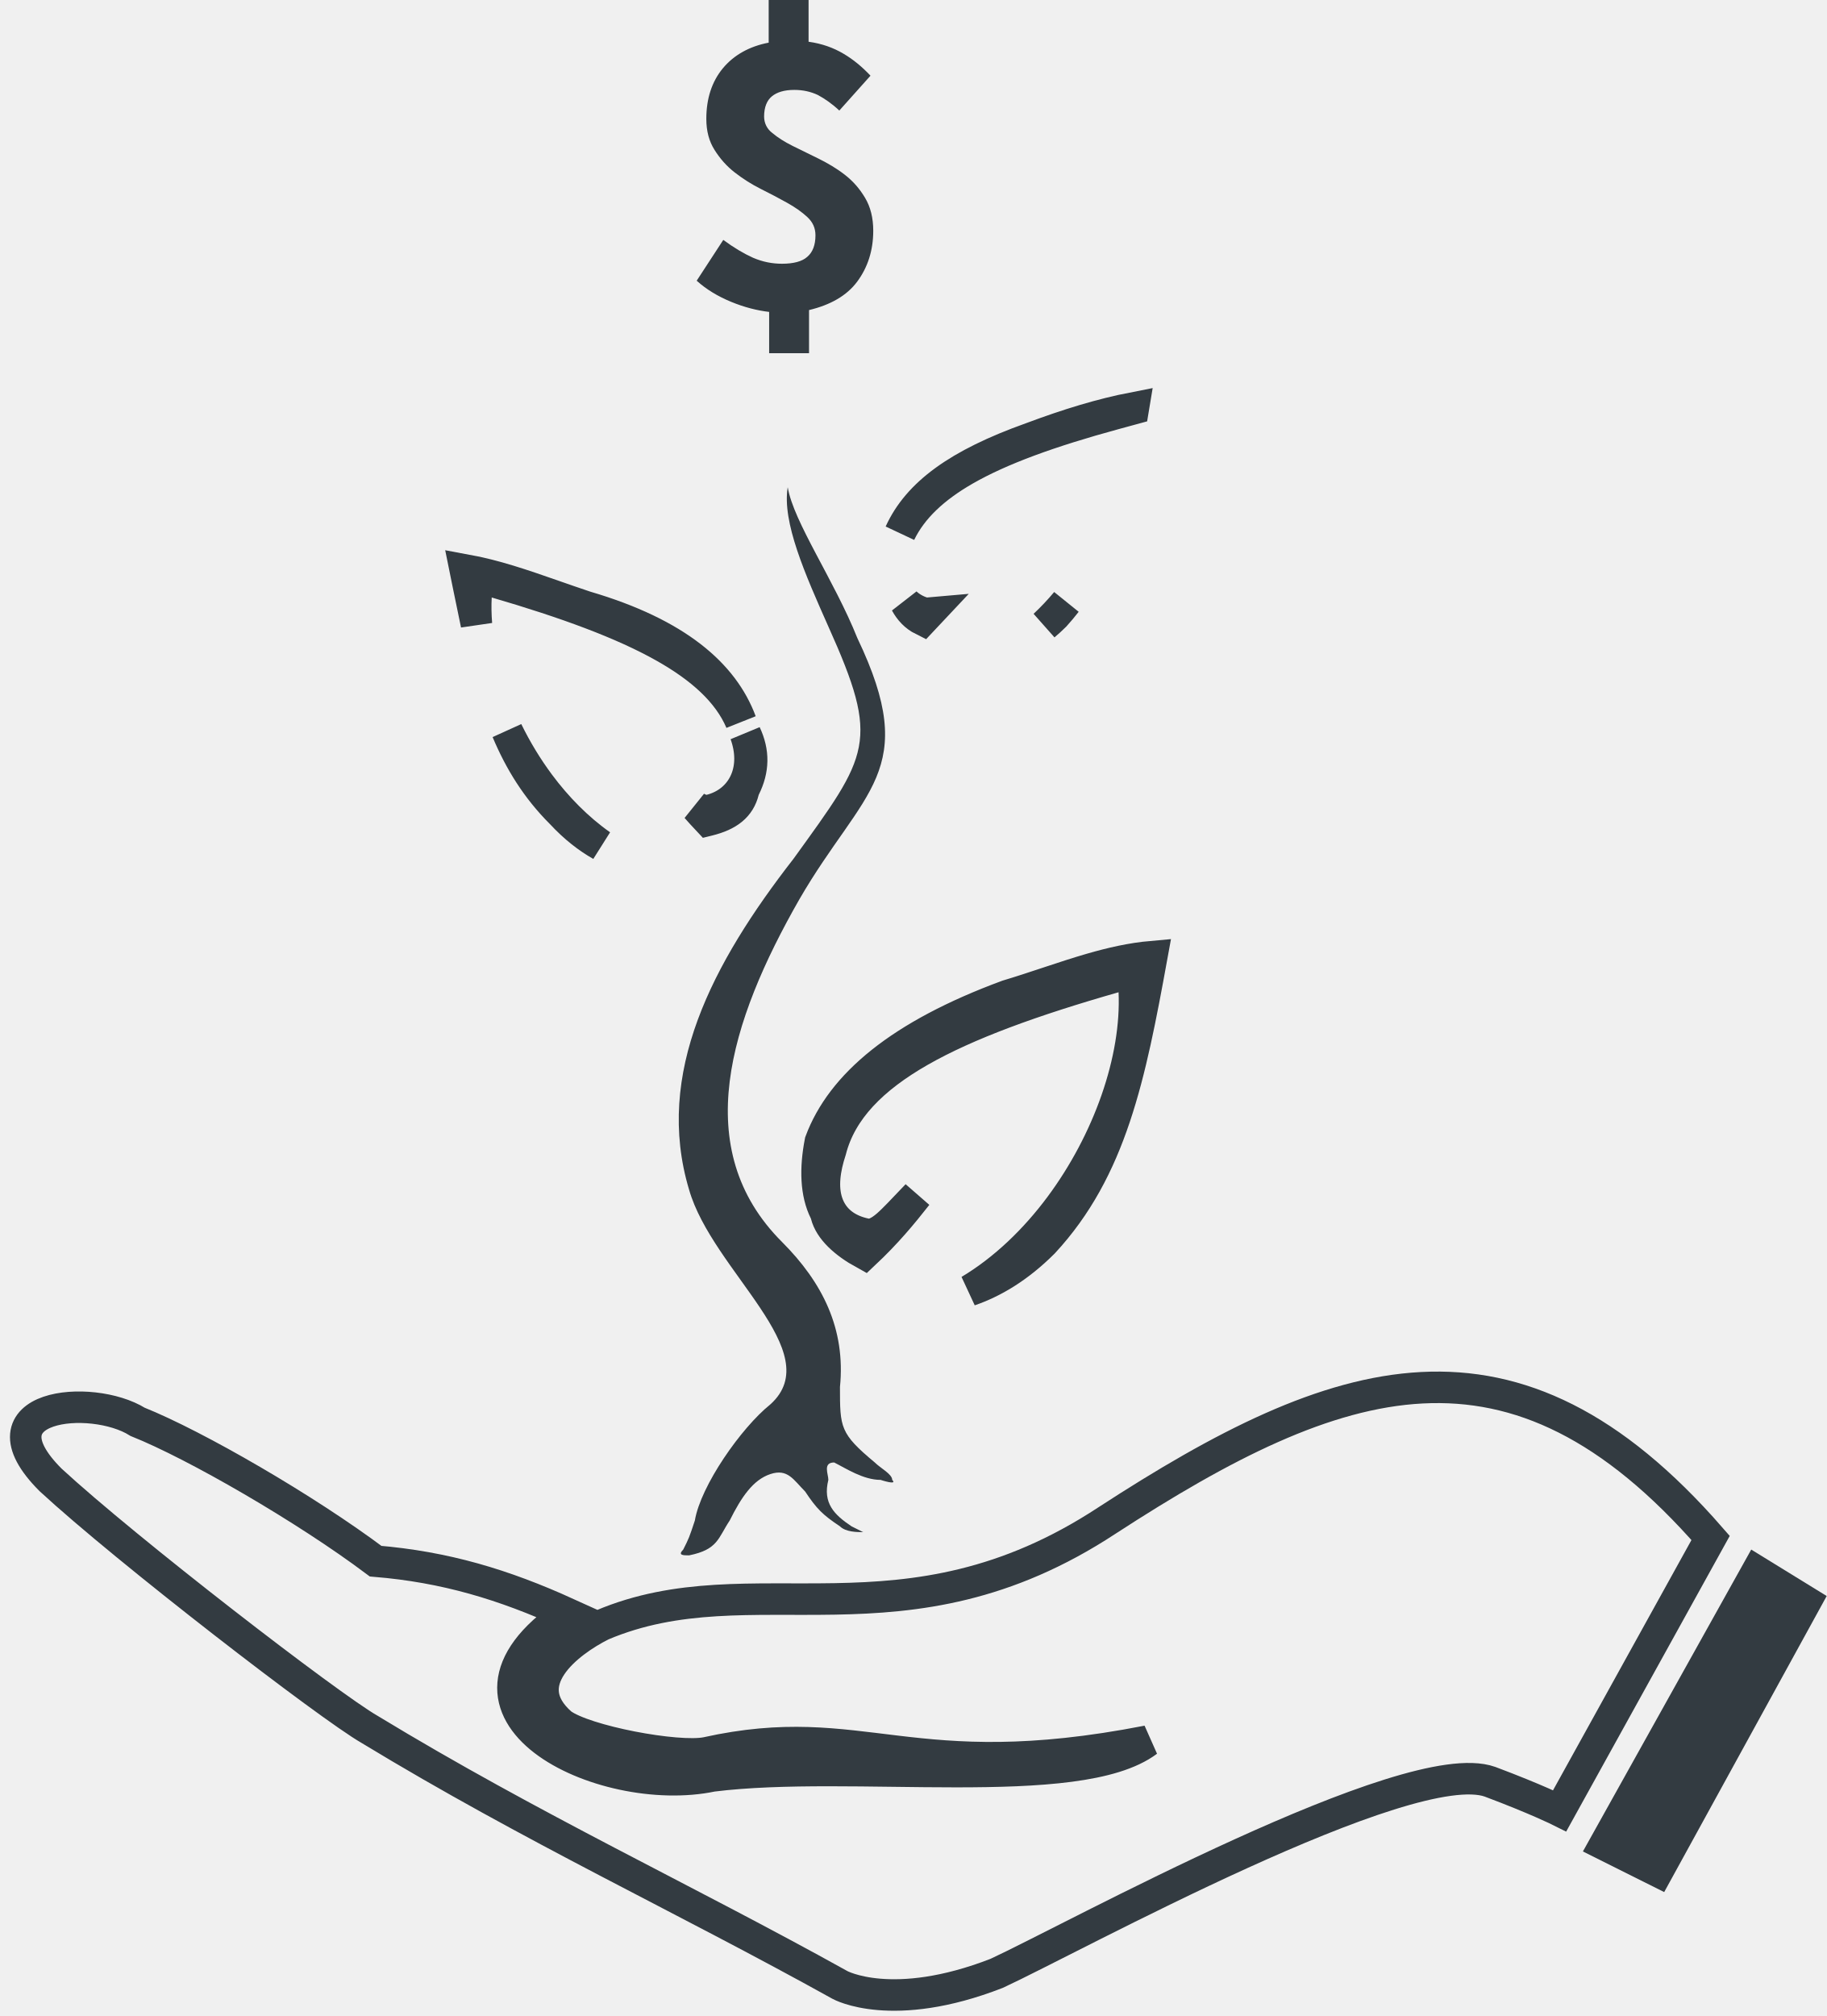
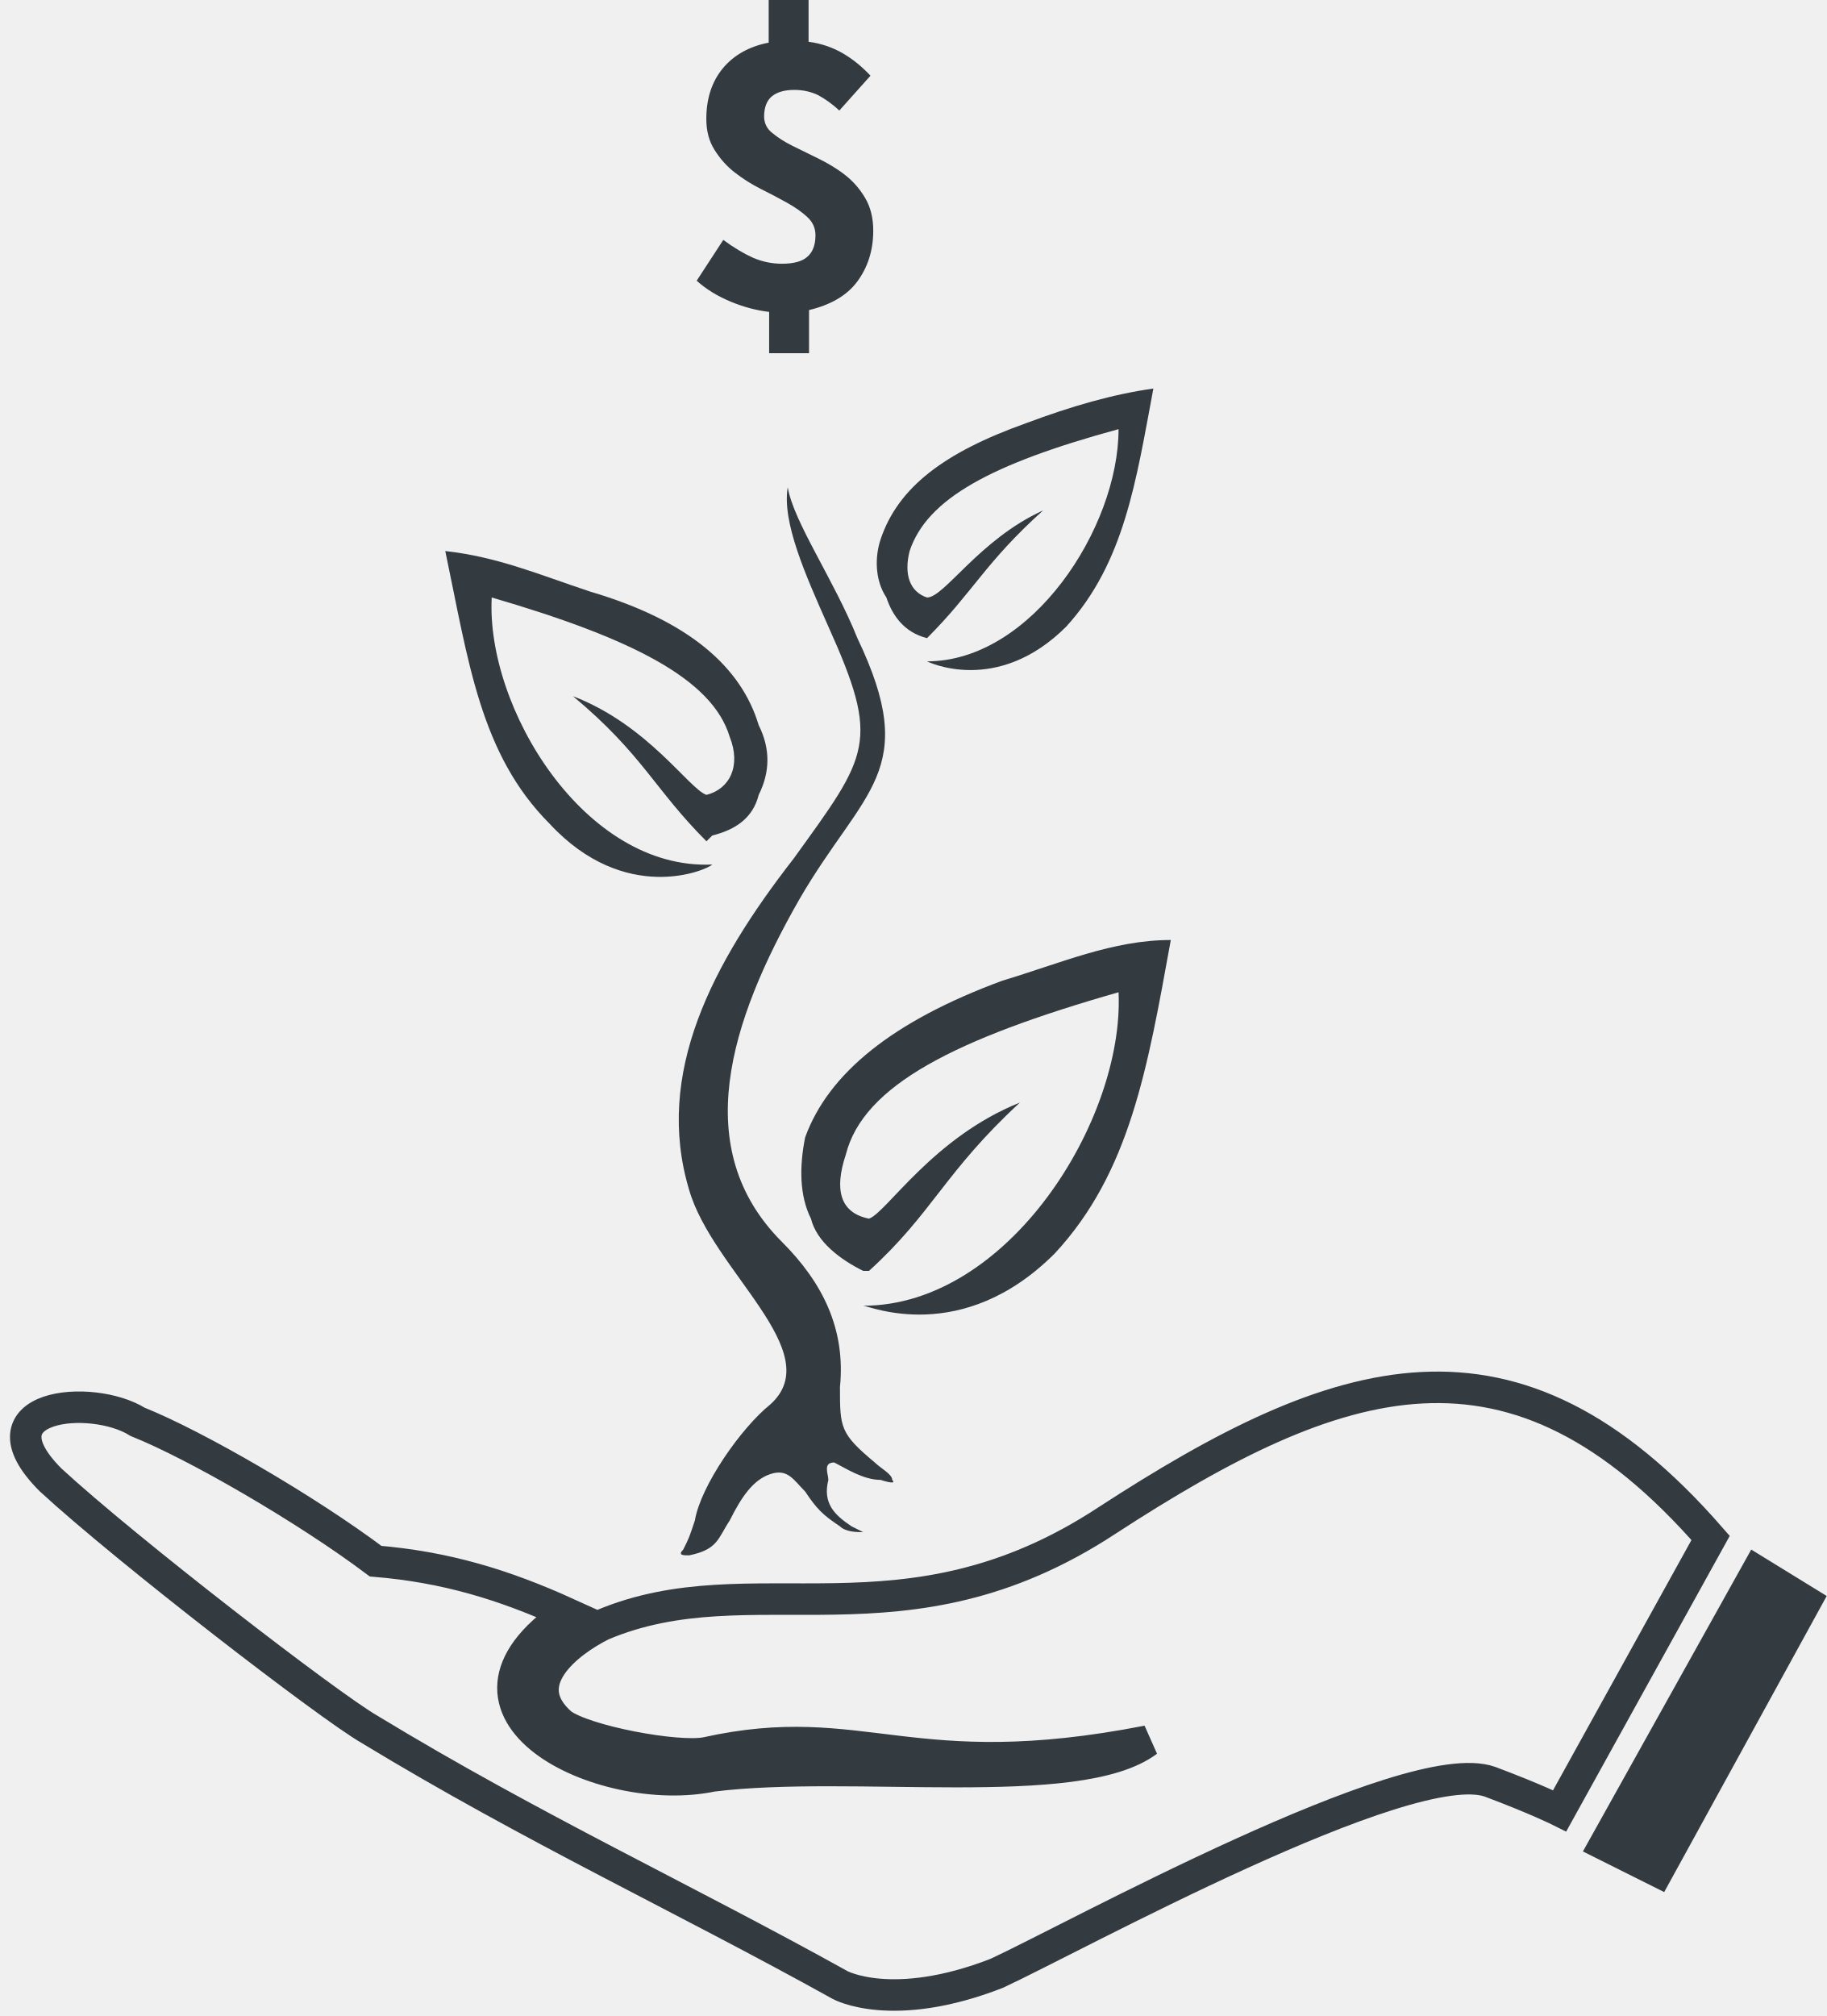
<svg xmlns="http://www.w3.org/2000/svg" width="87" height="96" viewBox="0 0 87 96" fill="none">
  <path d="M39.974 5.264C39.624 4.936 39.275 4.696 38.947 4.521C38.62 4.368 38.248 4.281 37.833 4.281C37.353 4.281 37.003 4.39 36.763 4.587C36.523 4.783 36.392 5.111 36.392 5.548C36.392 5.854 36.523 6.138 36.785 6.334C37.047 6.553 37.353 6.749 37.746 6.946C38.139 7.142 38.554 7.339 38.991 7.557C39.428 7.776 39.843 8.016 40.236 8.322C40.629 8.628 40.935 8.977 41.197 9.414C41.459 9.851 41.59 10.375 41.59 10.987C41.59 11.926 41.328 12.734 40.826 13.411C40.323 14.088 39.537 14.525 38.532 14.765V16.819H36.632V14.853C36.064 14.787 35.453 14.634 34.819 14.372C34.186 14.11 33.64 13.782 33.181 13.367L34.448 11.424C34.95 11.795 35.431 12.079 35.867 12.275C36.326 12.472 36.785 12.559 37.244 12.559C37.79 12.559 38.205 12.45 38.445 12.232C38.707 12.013 38.838 11.664 38.838 11.205C38.838 10.856 38.707 10.572 38.445 10.331C38.183 10.091 37.877 9.873 37.484 9.654C37.091 9.436 36.676 9.217 36.239 8.999C35.802 8.781 35.387 8.518 34.994 8.213C34.601 7.907 34.295 7.557 34.033 7.142C33.771 6.727 33.64 6.247 33.64 5.657C33.64 4.696 33.902 3.888 34.426 3.254C34.95 2.621 35.693 2.206 36.61 2.031V0H38.51V1.988C39.144 2.075 39.69 2.272 40.17 2.556C40.651 2.839 41.066 3.189 41.459 3.604L39.974 5.264Z" fill="#333B41" />
-   <path fill-rule="evenodd" clip-rule="evenodd" d="M87 76.001L83.406 73.789L75.389 88.164L79.26 90.099L87 76.001Z" fill="#333B41" />
-   <path fill-rule="evenodd" clip-rule="evenodd" d="M81.471 73.236C72.072 62.455 63.779 65.219 52.721 72.406C43.045 78.765 35.858 74.341 28.671 77.382C27.012 78.212 24.524 80.147 26.735 82.082C27.841 82.911 32.264 83.74 33.646 83.464C41.11 81.805 43.322 85.123 54.656 82.911C51.339 85.399 40.557 83.74 33.923 84.57C28.671 85.676 20.101 81.529 27.012 76.829C23.971 75.447 21.207 74.618 17.889 74.341C14.572 71.853 9.32 68.813 6.555 67.707C4.344 66.325 -1.185 66.878 2.409 70.471C6.002 73.789 15.678 81.252 17.613 82.358C25.353 87.058 32.541 90.375 40.005 94.522C40.005 94.522 42.493 95.904 47.468 93.969C51.062 92.31 67.096 83.464 70.966 84.846C73.177 85.676 74.283 86.228 74.283 86.228L81.471 73.236Z" stroke="#333B41" stroke-width="1.5" />
-   <path fill-rule="evenodd" clip-rule="evenodd" d="M34.753 72.406C35.306 71.3 35.859 70.471 36.688 70.195C37.517 69.918 37.794 70.471 38.346 71.024C38.899 71.853 39.176 72.13 40.005 72.683C40.282 72.959 40.834 72.959 41.111 72.959L40.558 72.683C39.729 72.13 39.176 71.577 39.452 70.471C39.452 70.195 39.176 69.642 39.729 69.642C40.282 69.918 41.111 70.471 41.94 70.471C41.94 70.471 42.77 70.747 42.493 70.471C42.493 70.195 41.94 69.918 41.664 69.642C40.005 68.259 40.005 67.983 40.005 66.048C40.282 63.283 39.176 61.072 37.241 59.137C32.818 54.714 34.753 48.632 38.07 42.827C41.111 37.575 43.875 36.745 40.834 30.387C39.729 27.623 37.794 24.858 37.517 23.2C37.517 22.647 37.517 22.923 37.517 23.2C37.241 24.858 38.346 27.346 39.452 29.834C41.94 35.363 41.387 35.916 37.794 40.892C33.923 45.868 31.159 51.12 32.818 56.649C33.923 60.519 39.452 64.389 36.688 66.877C35.306 67.983 33.371 70.747 33.094 72.406C32.818 73.235 32.818 73.235 32.541 73.788C32.265 74.065 32.541 74.065 32.818 74.065C34.2 73.788 34.2 73.235 34.753 72.406Z" fill="#333B41" />
-   <path d="M53.068 46.529L53.98 46.268L54.023 47.216C54.171 50.468 52.779 54.366 50.489 57.443C49.302 59.038 47.84 60.455 46.18 61.449C47.273 61.074 48.476 60.384 49.693 59.169C52.928 55.679 53.82 51.242 54.856 45.554C53.89 45.64 52.939 45.856 51.962 46.139C51.321 46.325 50.677 46.536 50.011 46.757C49.971 46.77 49.93 46.784 49.89 46.797C49.272 47.002 48.636 47.213 47.983 47.409C42.854 49.302 40.079 51.66 39.071 54.364C38.82 55.654 38.855 56.819 39.294 57.696L39.33 57.77L39.35 57.849C39.524 58.543 40.225 59.185 41.166 59.702C42.218 58.713 42.95 57.83 43.671 56.912C43.496 57.093 43.332 57.265 43.177 57.428C43.051 57.56 42.931 57.686 42.816 57.806C42.62 58.008 42.429 58.199 42.255 58.35C42.097 58.486 41.877 58.658 41.624 58.743L41.435 58.806L41.24 58.767C40.345 58.588 39.673 58.093 39.397 57.266C39.15 56.525 39.273 55.655 39.561 54.78C40.055 52.847 41.571 51.336 43.814 50.054C46.072 48.764 49.184 47.639 53.068 46.529Z" stroke="#333B41" stroke-width="1.5" />
-   <path d="M26.36 28.364C24.883 27.849 23.598 27.401 22.159 27.138C22.208 27.379 22.256 27.617 22.304 27.853C22.435 28.496 22.562 29.12 22.691 29.725C22.655 29.277 22.647 28.838 22.67 28.412L22.719 27.467L23.629 27.732C26.961 28.704 29.654 29.69 31.631 30.805C33.395 31.799 34.682 32.947 35.288 34.367C34.449 32.106 32.237 30.169 27.907 28.895L27.894 28.891L27.881 28.887C27.346 28.708 26.842 28.533 26.36 28.364ZM25.685 37.331C25.1 36.544 24.585 35.692 24.153 34.809C24.759 36.253 25.558 37.547 26.713 38.703L26.723 38.712L26.733 38.723C27.369 39.408 28.008 39.9 28.625 40.247C27.505 39.458 26.514 38.446 25.685 37.331ZM35.464 37.515C35.898 36.646 35.911 35.813 35.502 34.946C35.785 35.732 35.797 36.513 35.511 37.179C35.205 37.893 34.593 38.387 33.829 38.578L33.617 38.631L33.41 38.562C33.325 38.534 33.244 38.497 33.168 38.455C33.342 38.653 33.526 38.855 33.722 39.063L33.742 39.058C34.7 38.819 35.224 38.403 35.407 37.669L35.427 37.589L35.464 37.515Z" stroke="#333B41" stroke-width="1.5" />
-   <path d="M50.782 28.673C50.456 29.062 50.108 29.432 49.74 29.777C49.907 29.637 50.075 29.484 50.243 29.317C50.433 29.107 50.612 28.892 50.782 28.673ZM53.99 19.463C53.993 19.448 53.996 19.433 53.998 19.419C52.467 19.717 50.89 20.195 49.114 20.861L49.114 20.861L49.103 20.865C45.625 22.107 43.715 23.508 42.864 25.382C43.443 24.192 44.486 23.221 45.954 22.377C47.663 21.395 50.017 20.546 53.076 19.712L53.99 19.463ZM43.914 29.164C43.613 29.064 43.353 28.91 43.14 28.712C43.328 29.057 43.588 29.341 43.95 29.521C44.056 29.411 44.157 29.303 44.255 29.198C44.221 29.201 44.186 29.202 44.151 29.202H44.029L43.914 29.164Z" stroke="#333B41" stroke-width="1.5" />
+   <path fill-rule="evenodd" clip-rule="evenodd" d="M87 76L83.406 73.789L75.389 88.164L79.26 90.099L87 76Z" fill="#333B41" />
+   <path fill-rule="evenodd" clip-rule="evenodd" d="M81.471 73.236C72.072 62.454 63.779 65.219 52.721 72.406C43.045 78.764 35.858 74.341 28.671 77.382C27.012 78.212 24.524 80.147 26.735 82.082C27.841 82.911 32.264 83.74 33.646 83.464C41.11 81.805 43.322 85.123 54.656 82.911C51.339 85.399 40.557 83.74 33.923 84.57C28.671 85.675 20.101 81.529 27.012 76.829C23.971 75.447 21.207 74.618 17.889 74.341C14.572 71.853 9.32 68.812 6.555 67.707C4.344 66.325 -1.185 66.877 2.409 70.471C6.002 73.788 15.678 81.252 17.613 82.358C25.353 87.058 32.541 90.375 40.005 94.522C40.005 94.522 42.493 95.904 47.468 93.969C51.062 92.31 67.096 83.464 70.966 84.846C73.177 85.675 74.283 86.228 74.283 86.228L81.471 73.236Z" stroke="#333B41" stroke-width="1.5" />
+   <path fill-rule="evenodd" clip-rule="evenodd" d="M34.753 72.406C35.306 71.3 35.859 70.471 36.688 70.195C37.517 69.918 37.794 70.471 38.346 71.024C38.899 71.853 39.176 72.13 40.005 72.683C40.282 72.959 40.834 72.959 41.111 72.959L40.558 72.683C39.729 72.13 39.176 71.577 39.452 70.471C39.452 70.195 39.176 69.642 39.729 69.642C40.282 69.918 41.111 70.471 41.94 70.471C41.94 70.471 42.77 70.748 42.493 70.471C42.493 70.195 41.94 69.918 41.664 69.642C40.005 68.26 40.005 67.983 40.005 66.048C40.282 63.284 39.176 61.072 37.241 59.137C32.818 54.714 34.753 48.632 38.07 42.827C41.111 37.575 43.875 36.745 40.834 30.387C39.729 27.623 37.794 24.858 37.517 23.2C37.517 22.647 37.517 22.923 37.517 23.2C37.241 24.858 38.346 27.346 39.452 29.834C41.94 35.363 41.387 35.916 37.794 40.892C33.923 45.868 31.159 51.12 32.818 56.649C33.923 60.519 39.452 64.389 36.688 66.877C35.306 67.983 33.371 70.748 33.094 72.406C32.818 73.235 32.818 73.235 32.541 73.788C32.265 74.065 32.541 74.065 32.818 74.065C34.2 73.788 34.2 73.235 34.753 72.406Z" fill="#333B41" />
+   <mask id="path-5-inside-1_29901_157" fill="white">
+     <path d="M41.111 62.178C48.022 62.178 53.55 53.332 53.274 47.25C45.534 49.462 41.111 51.673 40.281 54.99C39.728 56.649 40.005 57.755 41.387 58.031C42.216 57.755 44.428 54.161 48.575 52.503C44.981 55.82 44.428 57.755 41.387 60.519H41.111C40.005 59.967 38.899 59.137 38.623 58.031C38.07 56.926 38.07 55.543 38.346 54.161C39.452 51.12 42.493 48.632 47.745 46.697C50.51 45.868 52.998 44.762 55.762 44.762C54.656 50.844 53.827 55.82 50.233 59.69C45.81 64.113 41.387 62.178 41.111 62.178Z" />
+   </mask>
+   <path d="M41.111 62.178C48.022 62.178 53.55 53.332 53.274 47.25C45.534 49.462 41.111 51.673 40.281 54.99C39.728 56.649 40.005 57.755 41.387 58.031C42.216 57.755 44.428 54.161 48.575 52.503C44.981 55.82 44.428 57.755 41.387 60.519H41.111C40.005 59.967 38.899 59.137 38.623 58.031C38.07 56.926 38.07 55.543 38.346 54.161C39.452 51.12 42.493 48.632 47.745 46.697C50.51 45.868 52.998 44.762 55.762 44.762C54.656 50.844 53.827 55.82 50.233 59.69C45.81 64.113 41.387 62.178 41.111 62.178Z" stroke="#333B41" stroke-width="3" mask="url(#path-5-inside-1_29901_157)" />
+   <mask id="path-6-inside-2_29901_157" fill="white">
+     <path d="M33.923 41.168C27.842 41.444 23.142 33.704 23.419 28.452C30.053 30.387 33.923 32.322 34.753 35.086C35.306 36.469 34.753 37.574 33.647 37.851C32.818 37.574 30.883 34.533 27.289 33.151C30.606 35.916 31.159 37.574 33.647 40.062L33.923 39.786C35.029 39.51 35.858 38.957 36.135 37.851C36.688 36.745 36.688 35.639 36.135 34.533C35.306 31.769 32.818 29.558 28.118 28.175C25.63 27.346 23.695 26.517 21.207 26.24C22.313 31.493 22.866 35.916 26.183 39.233C29.777 43.103 33.647 41.444 33.923 41.168Z" />
+   </mask>
+   <path d="M33.923 41.168C27.842 41.444 23.142 33.704 23.419 28.452C30.053 30.387 33.923 32.322 34.753 35.086C35.306 36.469 34.753 37.574 33.647 37.851C32.818 37.574 30.883 34.533 27.289 33.151C30.606 35.916 31.159 37.574 33.647 40.062L33.923 39.786C35.029 39.51 35.858 38.957 36.135 37.851C36.688 36.745 36.688 35.639 36.135 34.533C35.306 31.769 32.818 29.558 28.118 28.175C25.63 27.346 23.695 26.517 21.207 26.24C22.313 31.493 22.866 35.916 26.183 39.233C29.777 43.103 33.647 41.444 33.923 41.168Z" stroke="#333B41" stroke-width="3" mask="url(#path-6-inside-2_29901_157)" />
+   <mask id="path-7-inside-3_29901_157" fill="white">
+     <path d="M44.151 31.493C49.127 31.493 53.273 25.135 53.273 20.436C47.192 22.094 44.151 23.753 43.322 26.241C43.045 27.347 43.322 28.176 44.151 28.453C44.98 28.453 46.639 25.688 49.68 24.306C46.915 26.794 46.362 28.176 44.151 30.388C43.045 30.111 42.492 29.282 42.216 28.453C41.663 27.623 41.663 26.517 41.939 25.688C42.769 23.2 44.98 21.541 48.85 20.159C51.062 19.33 52.997 18.777 54.932 18.501C54.103 22.924 53.55 26.794 50.785 29.835C47.468 33.152 44.151 31.493 44.151 31.493Z" />
+   </mask>
+   <path d="M44.151 31.493C49.127 31.493 53.273 25.135 53.273 20.436C47.192 22.094 44.151 23.753 43.322 26.241C43.045 27.347 43.322 28.176 44.151 28.453C44.98 28.453 46.639 25.688 49.68 24.306C46.915 26.794 46.362 28.176 44.151 30.388C43.045 30.111 42.492 29.282 42.216 28.453C41.663 27.623 41.663 26.517 41.939 25.688C42.769 23.2 44.98 21.541 48.85 20.159C51.062 19.33 52.997 18.777 54.932 18.501C54.103 22.924 53.55 26.794 50.785 29.835C47.468 33.152 44.151 31.493 44.151 31.493Z" stroke="#333B41" stroke-width="3" mask="url(#path-7-inside-3_29901_157)" />
</svg>
